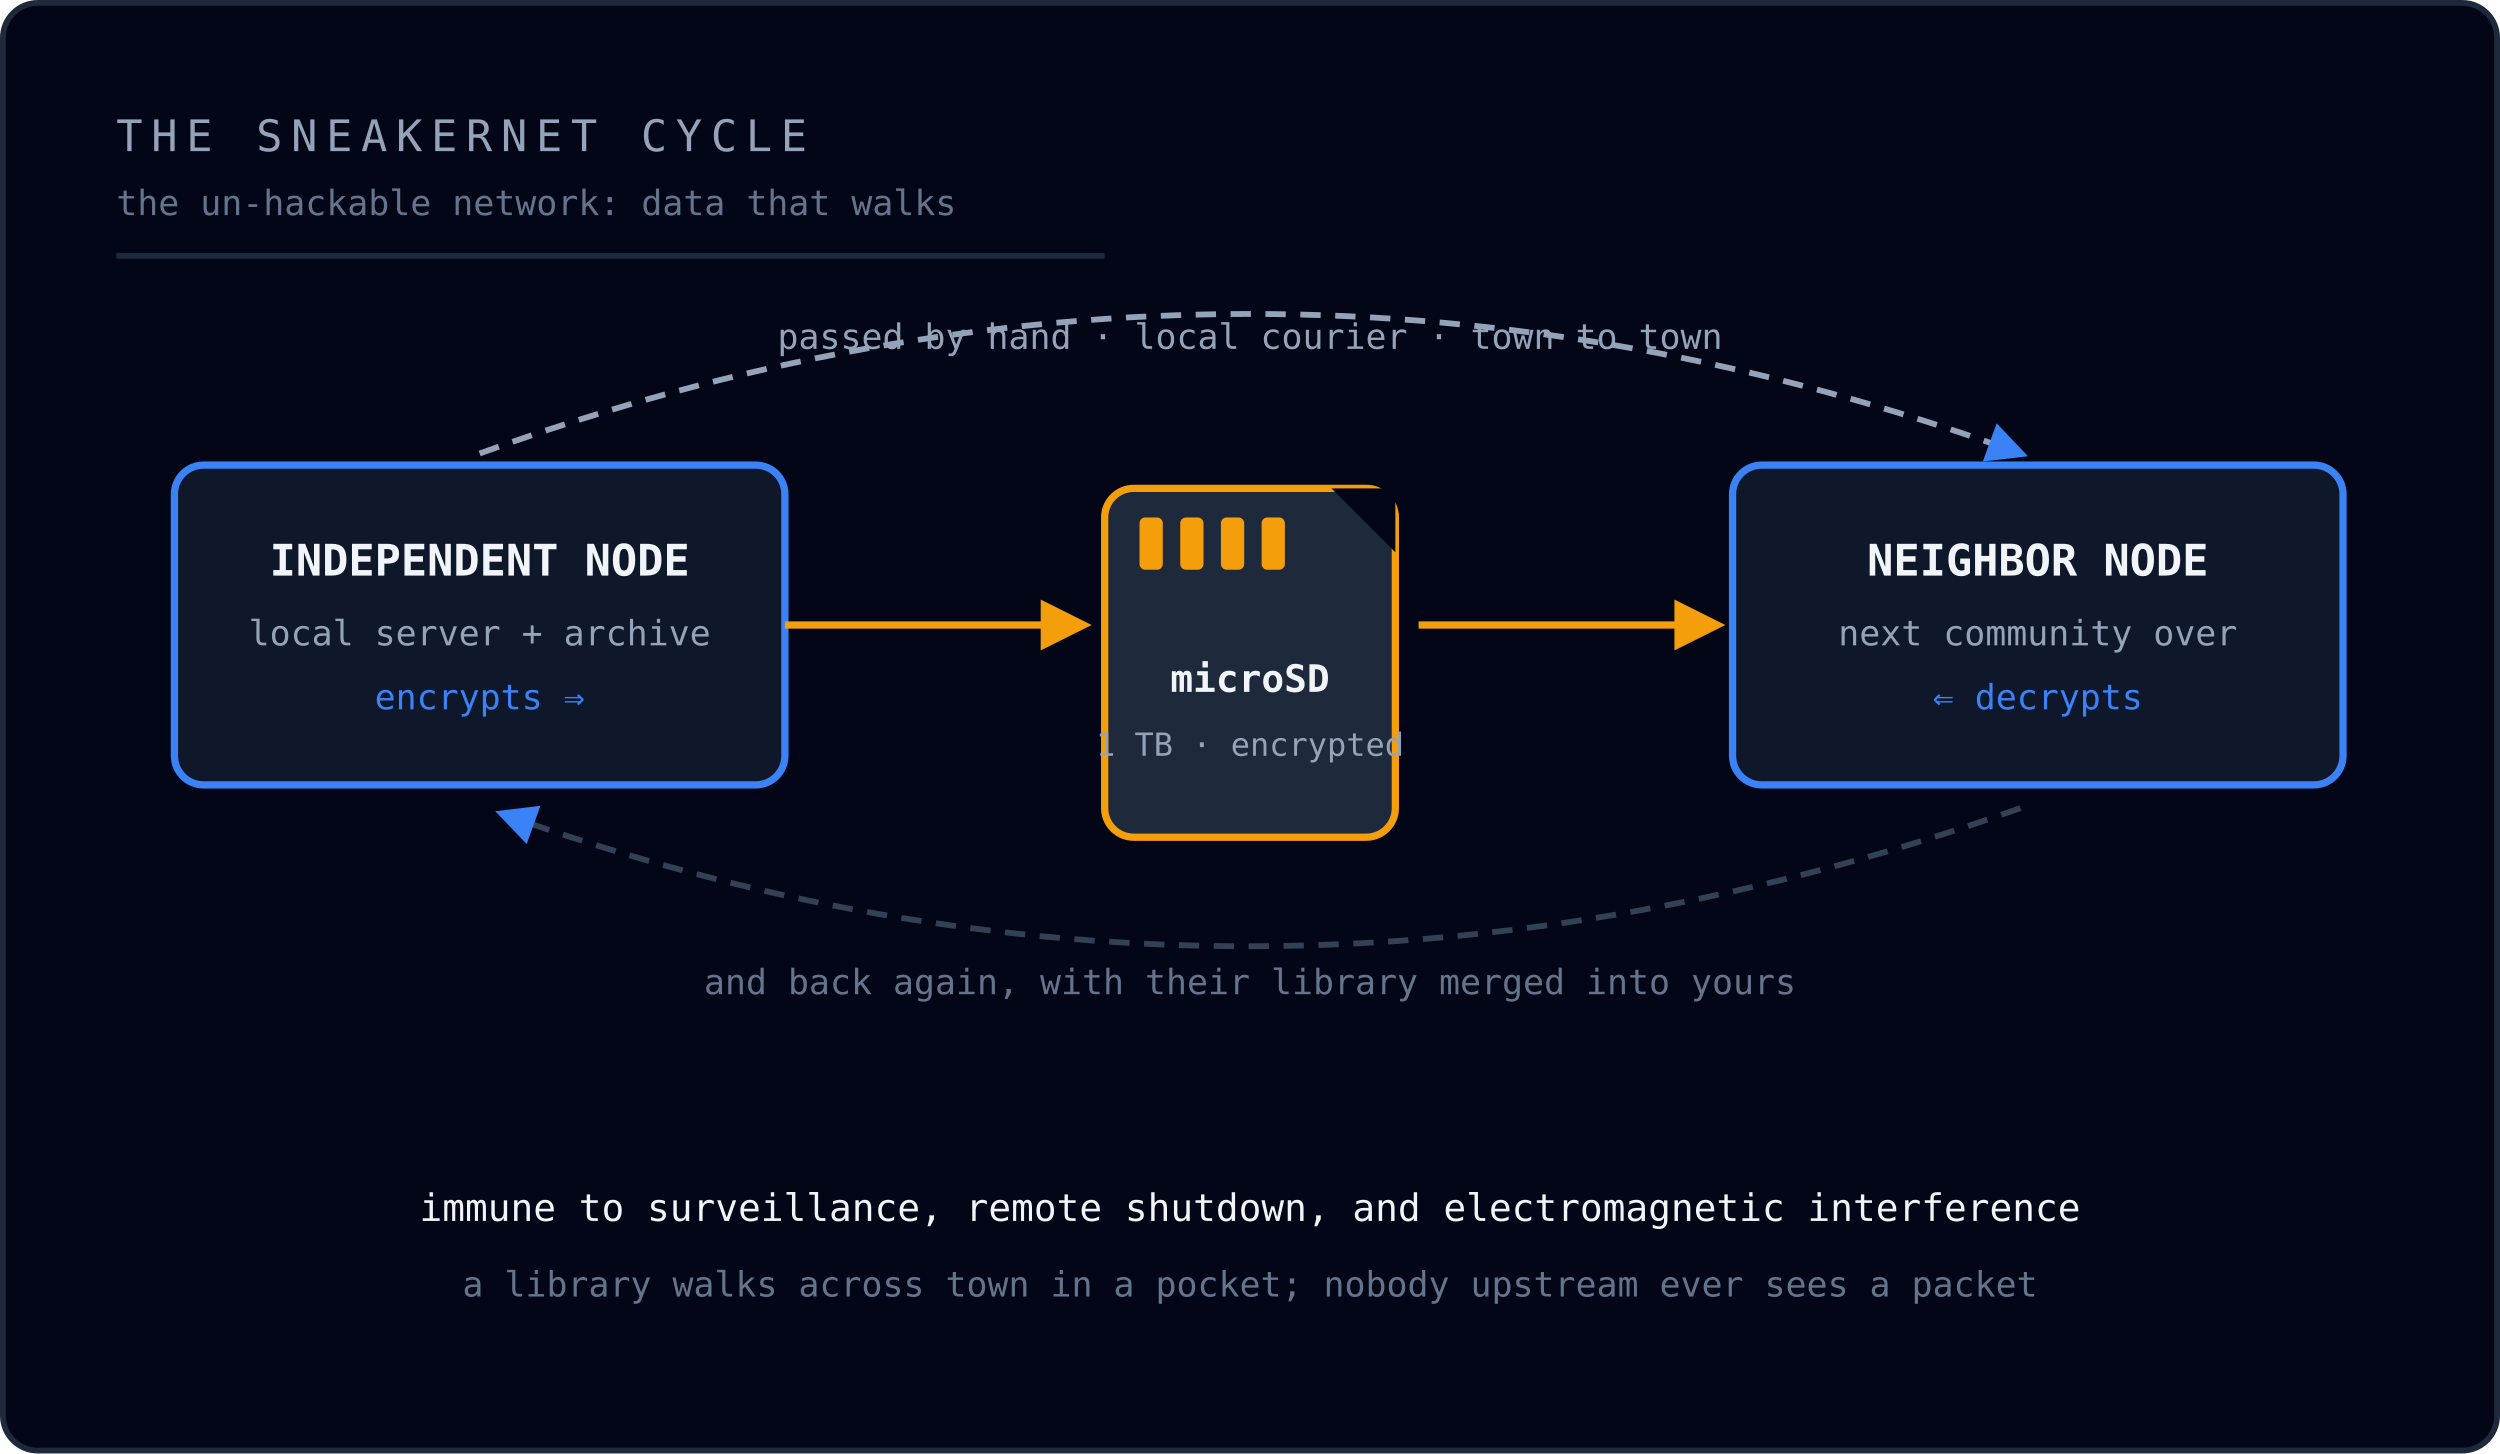
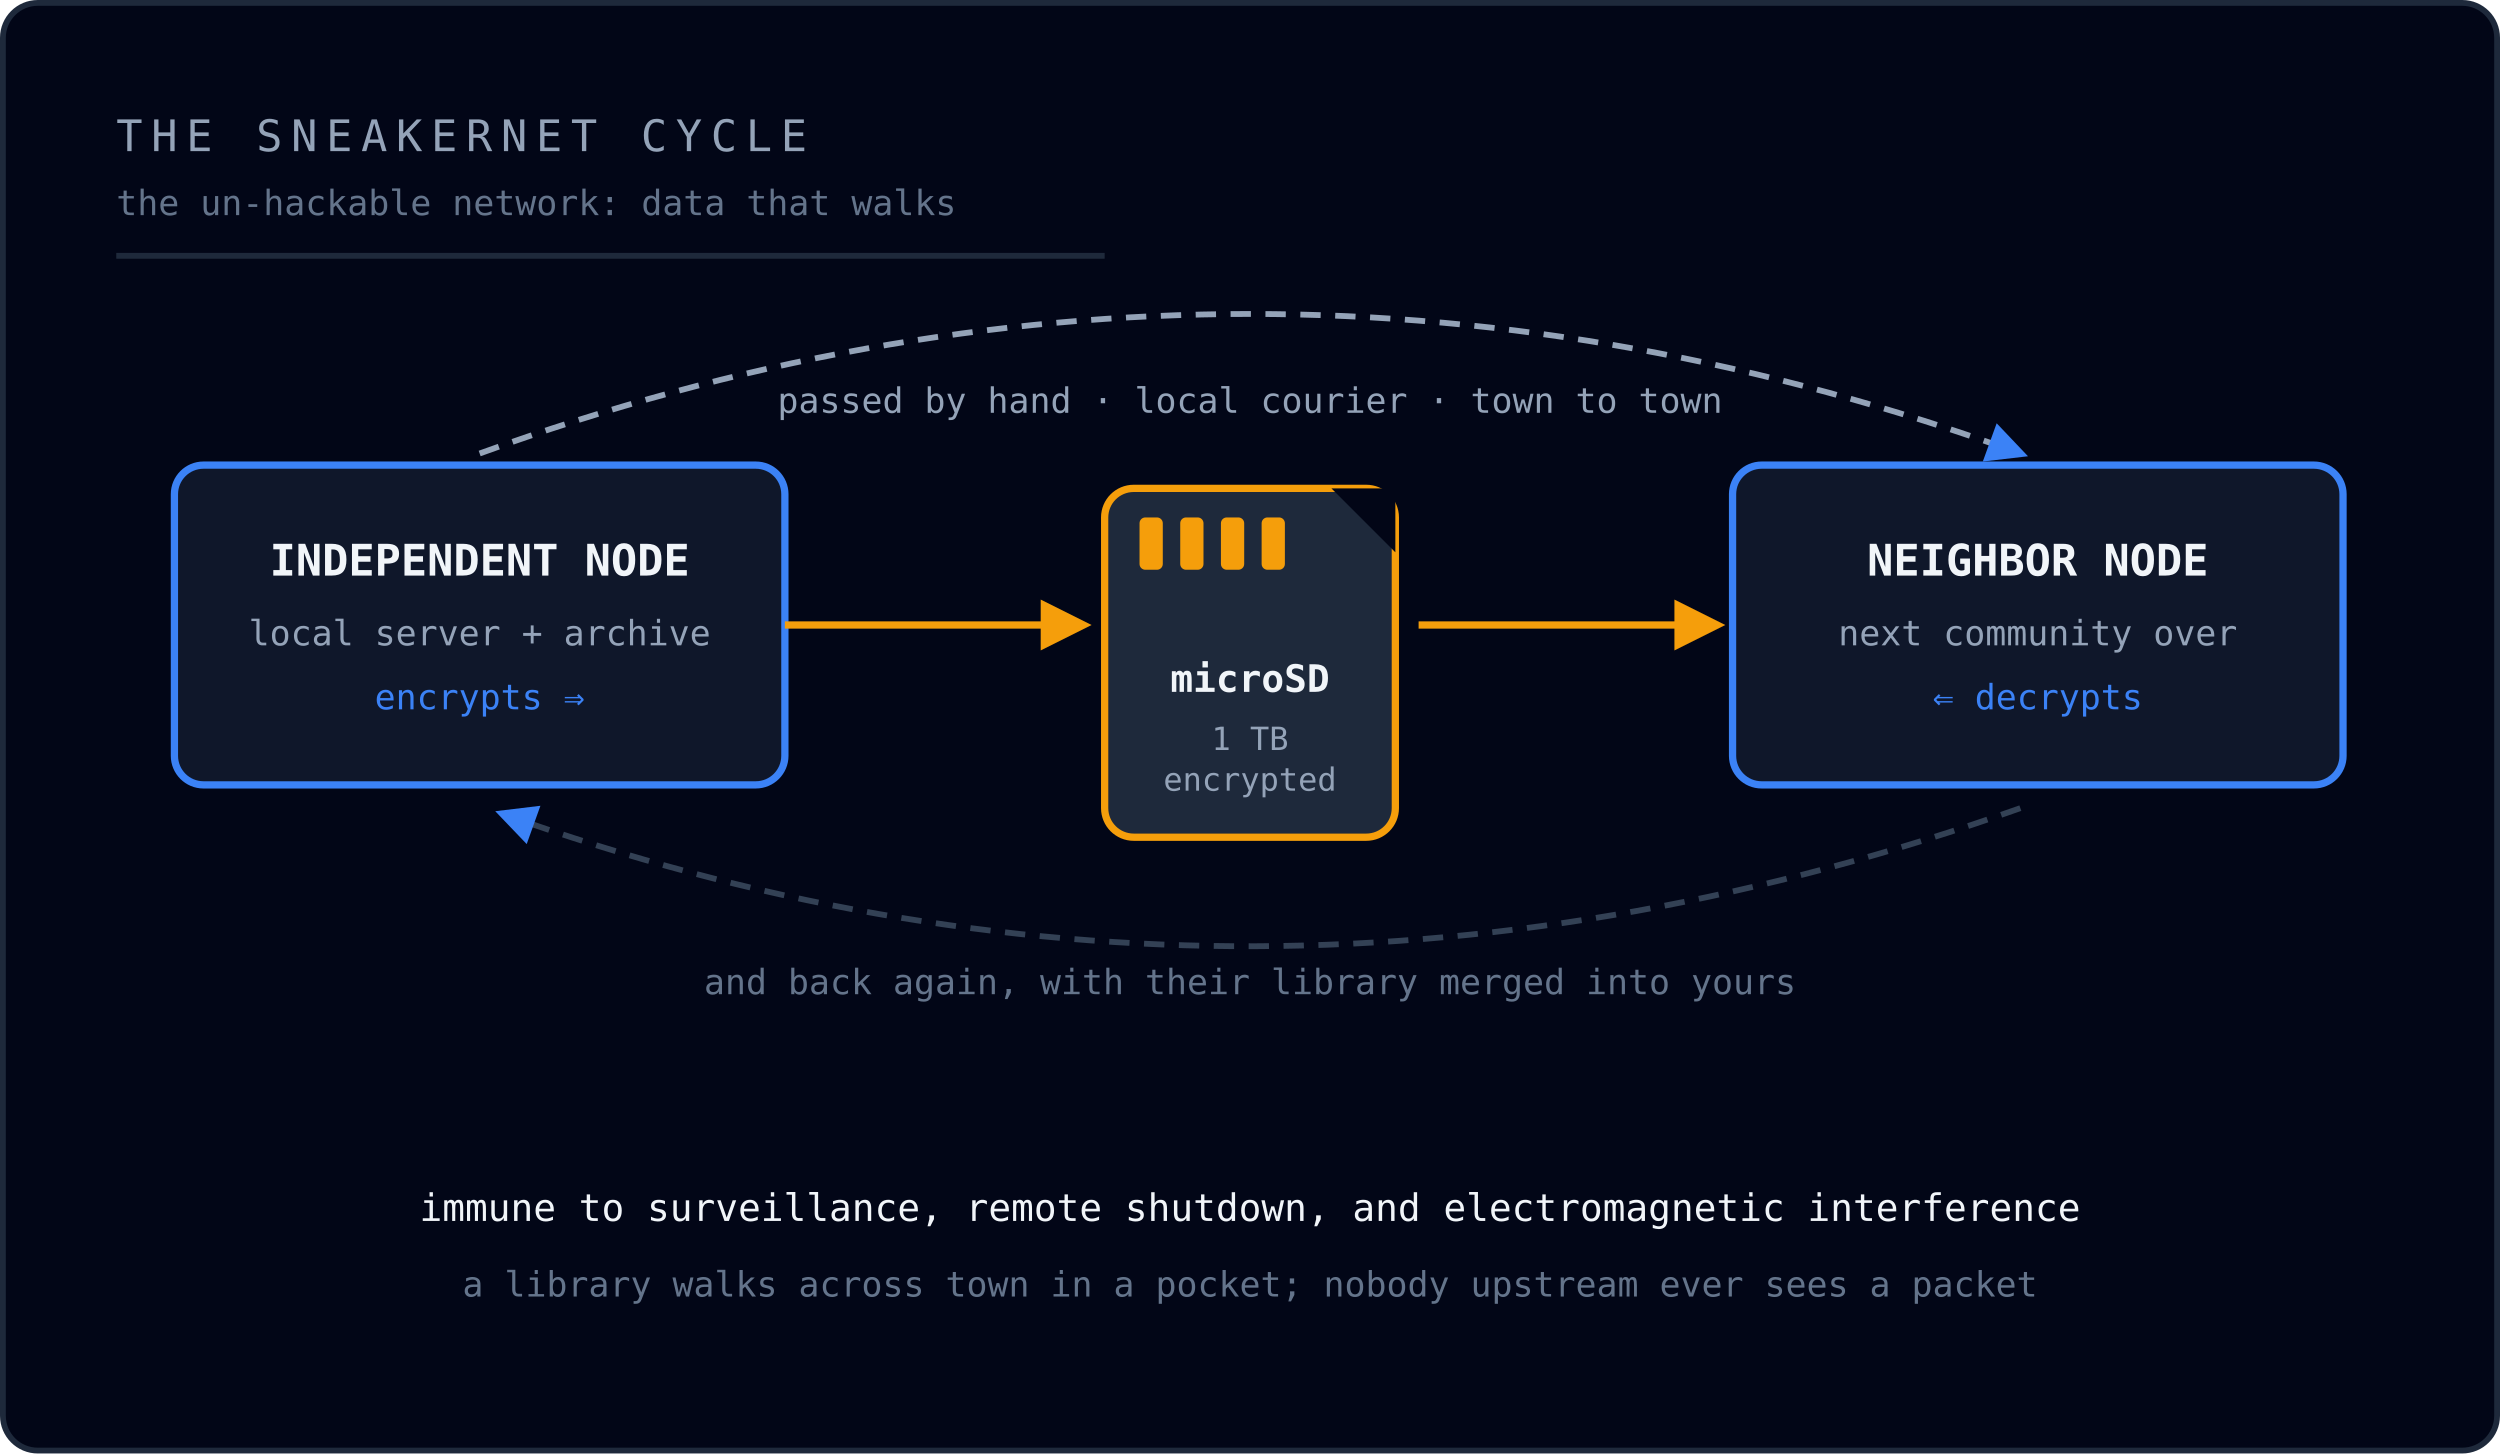
<svg xmlns="http://www.w3.org/2000/svg" viewBox="0 0 860 500" font-family="'JetBrains Mono','SFMono-Regular',Menlo,Consolas,monospace">
  <defs>
    <marker id="aa" viewBox="0 0 10 10" refX="8" refY="5" markerWidth="7" markerHeight="7" orient="auto-start-reverse">
      <path d="M0,0L10,5L0,10z" fill="#f59e0b" />
    </marker>
    <marker id="ab" viewBox="0 0 10 10" refX="8" refY="5" markerWidth="7" markerHeight="7" orient="auto-start-reverse">
      <path d="M0,0L10,5L0,10z" fill="#3b82f6" />
    </marker>
  </defs>
  <rect x="1" y="1" width="858" height="498" rx="12" fill="#020617" stroke="#1e293b" stroke-width="2" />
  <text x="40" y="52" font-size="15" letter-spacing="3" fill="#94a3b8">THE SNEAKERNET CYCLE</text>
  <text x="40" y="74" font-size="12" fill="#64748b">the un-hackable network: data that walks</text>
  <line x1="40" y1="88" x2="380" y2="88" stroke="#1e293b" stroke-width="2" />
  <rect x="60" y="160" width="210" height="110" rx="10" fill="#0f172a" stroke="#3b82f6" stroke-width="2.5" />
  <text x="165" y="198" font-size="15" font-weight="600" fill="#f1f5f9" text-anchor="middle">INDEPENDENT NODE</text>
  <text x="165" y="222" font-size="12" fill="#94a3b8" text-anchor="middle">local server + archive</text>
  <text x="165" y="244" font-size="12" fill="#3b82f6" text-anchor="middle">encrypts ⇒</text>
  <g transform="translate(380,168)">
    <rect x="0" y="0" width="100" height="120" rx="10" fill="#1e293b" stroke="#f59e0b" stroke-width="2.5" />
    <path d="M 78 0 L 100 22 L 100 0 Z" fill="#020617" />
    <g fill="#f59e0b">
      <rect x="12" y="10" width="8" height="18" rx="2" />
      <rect x="26" y="10" width="8" height="18" rx="2" />
      <rect x="40" y="10" width="8" height="18" rx="2" />
      <rect x="54" y="10" width="8" height="18" rx="2" />
    </g>
    <text x="50" y="70" font-size="13" font-weight="600" fill="#f1f5f9" text-anchor="middle">microSD</text>
-     <text x="50" y="92" font-size="11" fill="#94a3b8" text-anchor="middle">1 TB · encrypted</text>
+     <text x="50" y="90" font-size="11" fill="#94a3b8" text-anchor="middle">1 TB</text>
+     <text x="50" y="104" font-size="11" fill="#94a3b8" text-anchor="middle">encrypted</text>
  </g>
  <line x1="270" y1="215" x2="372" y2="215" stroke="#f59e0b" stroke-width="2.5" marker-end="url(#aa)" />
  <line x1="488" y1="215" x2="590" y2="215" stroke="#f59e0b" stroke-width="2.5" marker-end="url(#aa)" />
  <path d="M 165 156 Q 430 60 695 156" fill="none" stroke="#94a3b8" stroke-width="2" stroke-dasharray="7 5" marker-end="url(#ab)" />
-   <text x="430" y="120" font-size="12" fill="#94a3b8" text-anchor="middle">passed by hand · local courier · town to town</text>
+   <text x="430" y="142" font-size="12" fill="#94a3b8" text-anchor="middle">passed by hand · local courier · town to town</text>
  <rect x="596" y="160" width="210" height="110" rx="10" fill="#0f172a" stroke="#3b82f6" stroke-width="2.5" />
  <text x="701" y="198" font-size="15" font-weight="600" fill="#f1f5f9" text-anchor="middle">NEIGHBOR NODE</text>
  <text x="701" y="222" font-size="12" fill="#94a3b8" text-anchor="middle">next community over</text>
  <text x="701" y="244" font-size="12" fill="#3b82f6" text-anchor="middle">⇐ decrypts</text>
  <path d="M 695 278 Q 430 372 173 280" fill="none" stroke="#334155" stroke-width="2" stroke-dasharray="7 5" marker-end="url(#ab)" />
  <text x="430" y="342" font-size="12" fill="#64748b" text-anchor="middle">and back again, with their library merged into yours</text>
  <text x="430" y="420" font-size="13" fill="#f1f5f9" text-anchor="middle">immune to surveillance, remote shutdown, and electromagnetic interference</text>
  <text x="430" y="446" font-size="12" fill="#64748b" text-anchor="middle">a library walks across town in a pocket; nobody upstream ever sees a packet</text>
</svg>
